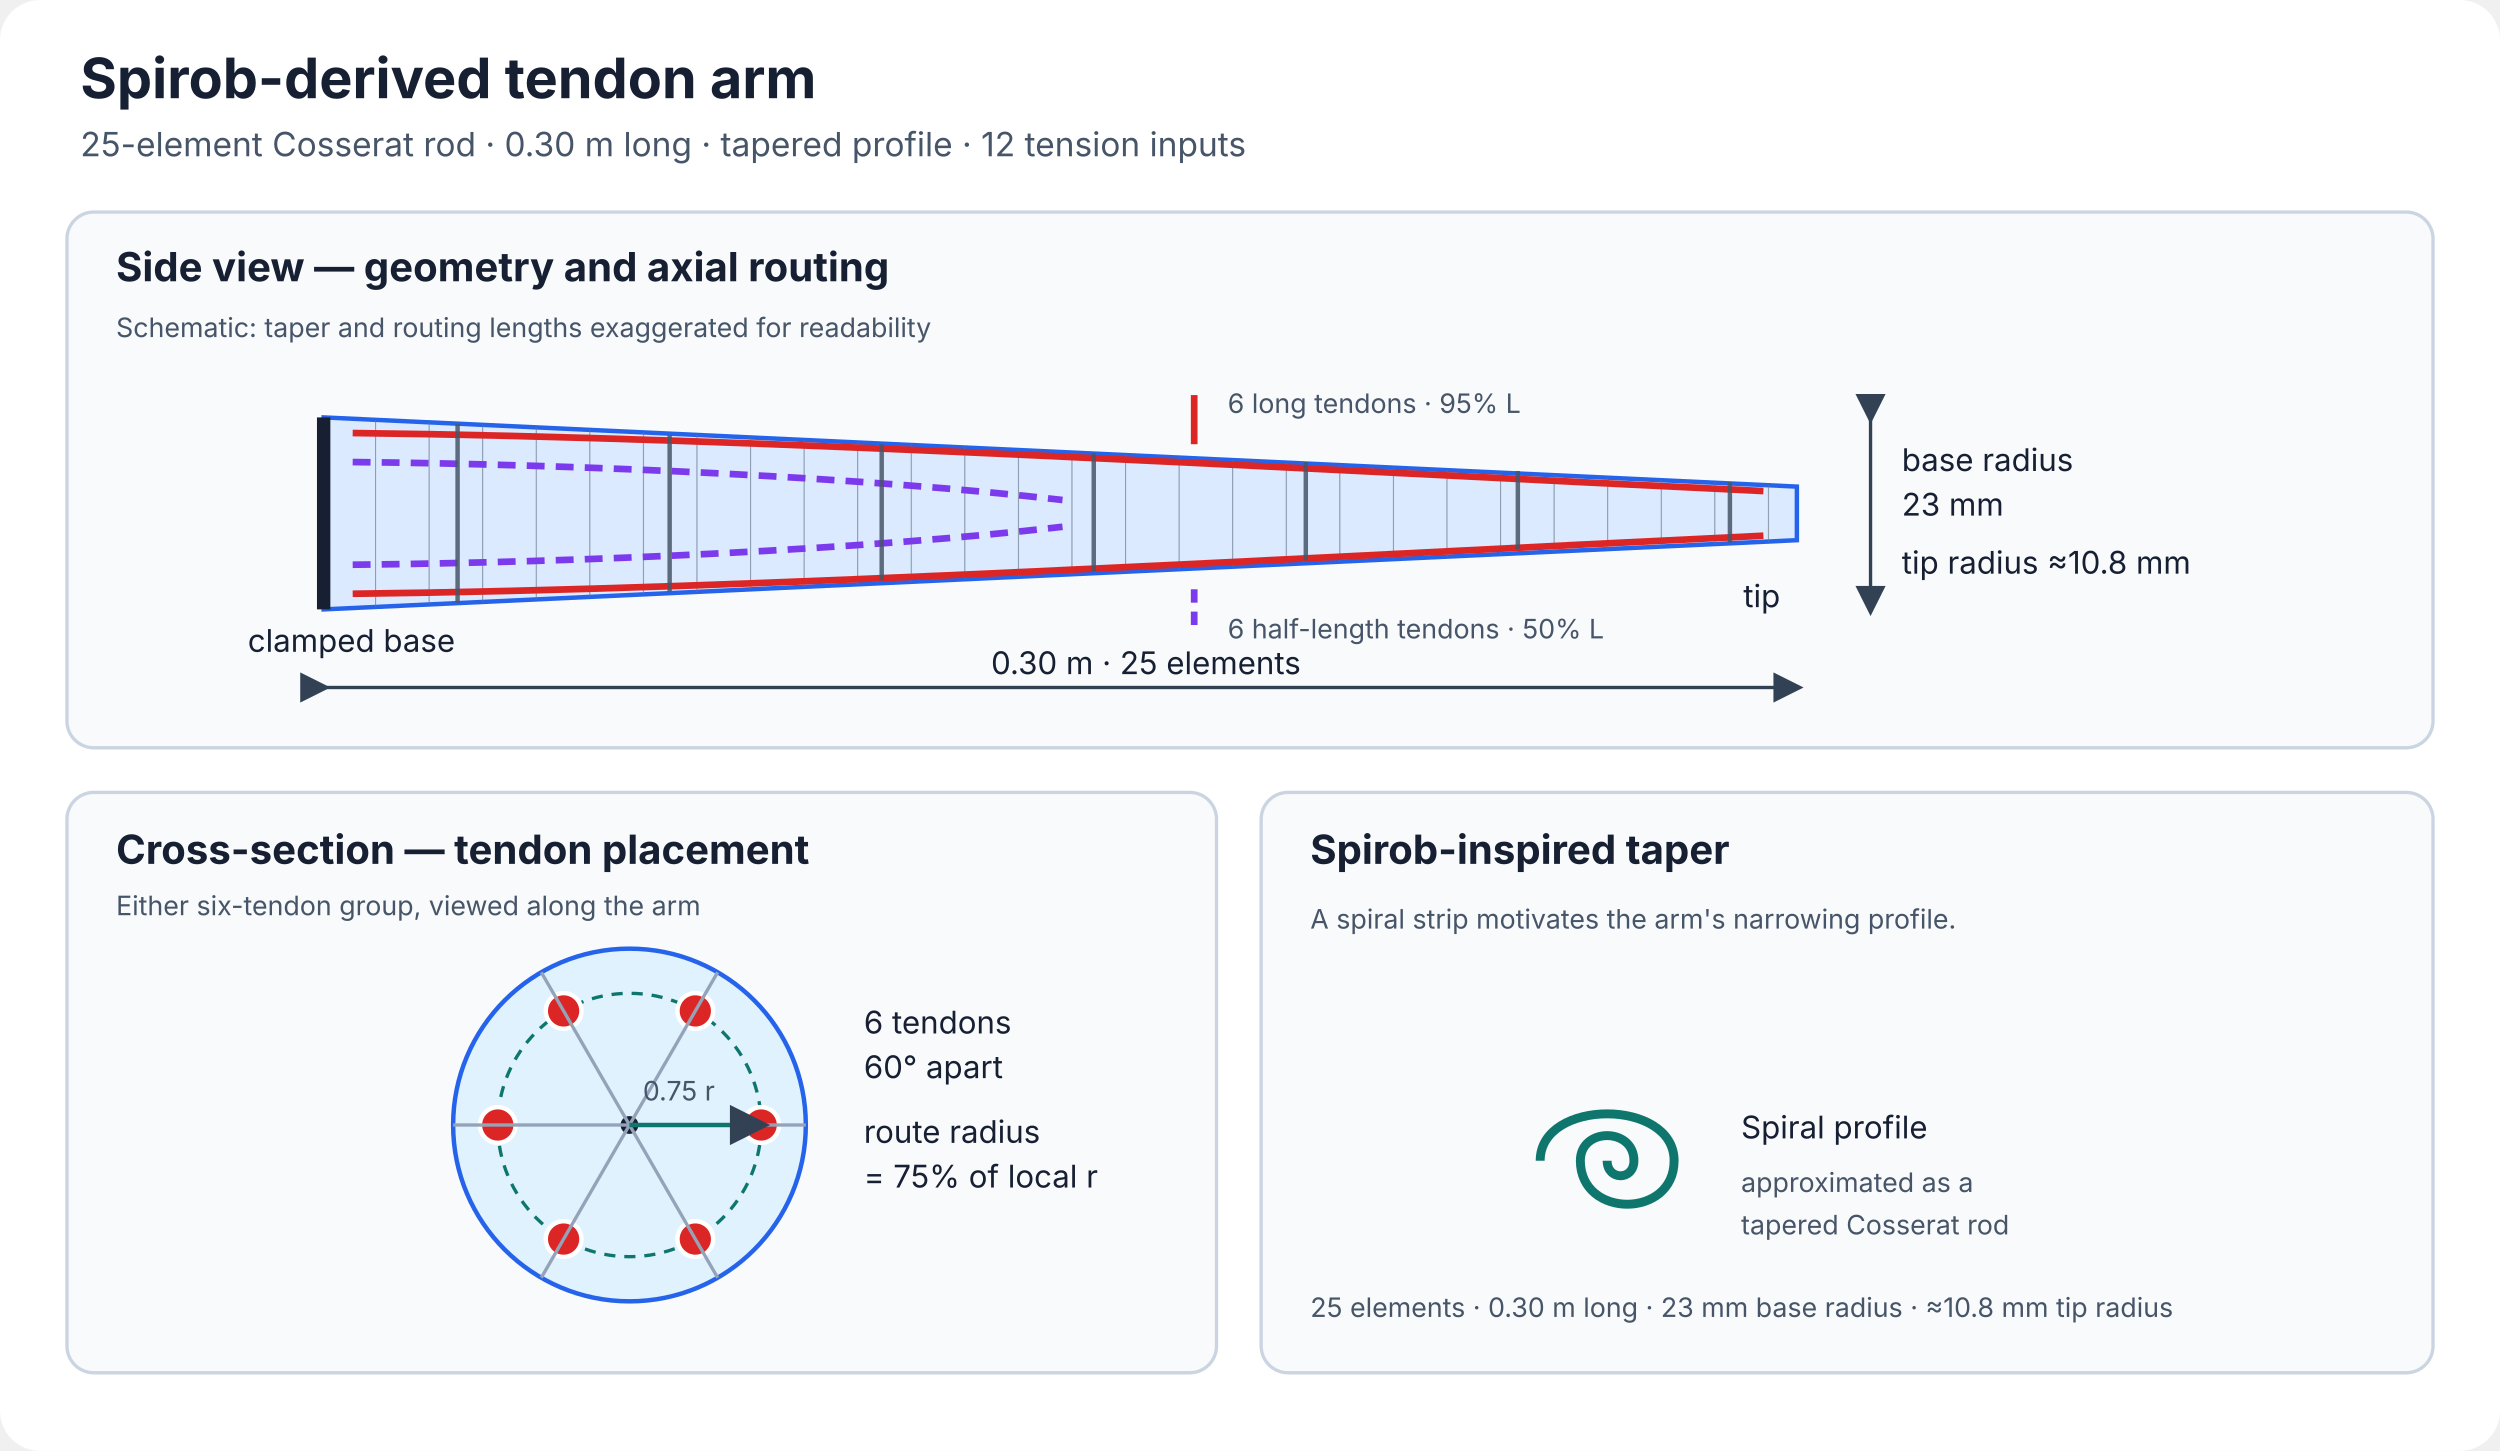
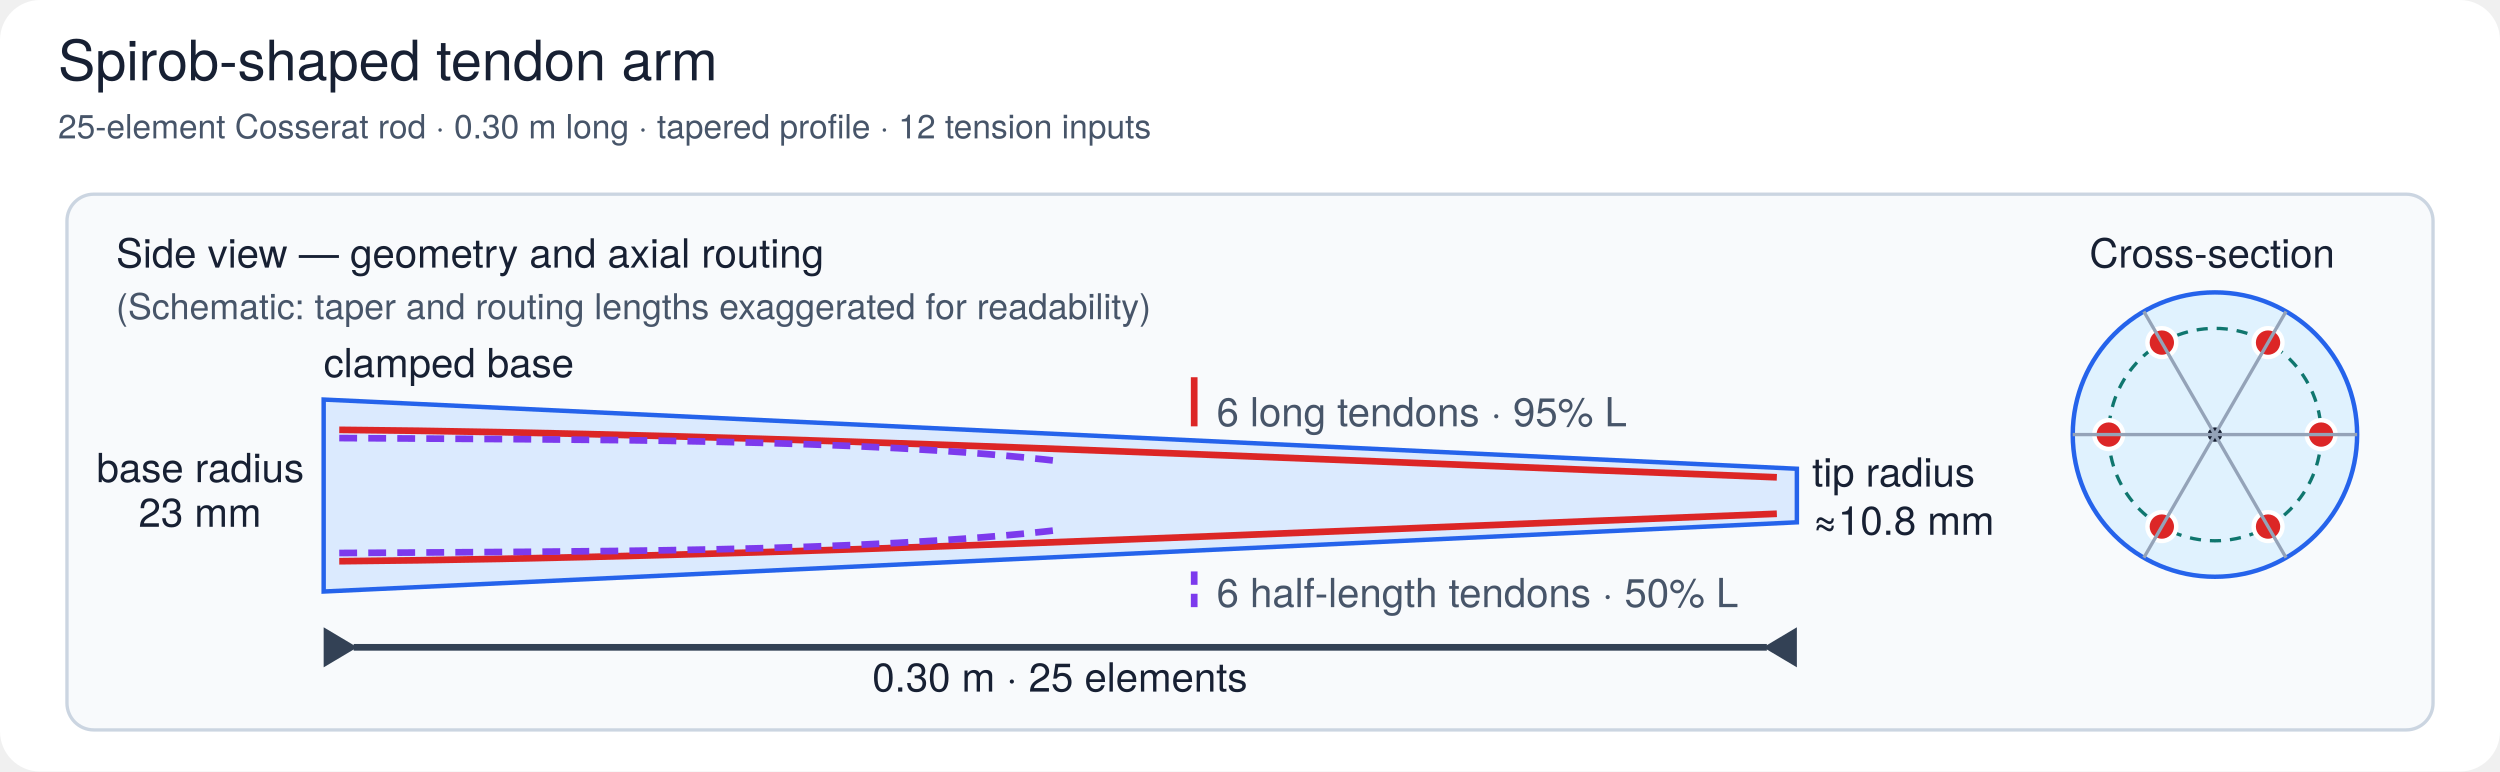
- <svg xmlns="http://www.w3.org/2000/svg" width="1120" height="650" viewBox="0 0 1120 650" role="img" aria-labelledby="title desc">
+ <svg xmlns="http://www.w3.org/2000/svg" id="Layer_1" version="1.1" viewBox="0 0 1120 345.65">
  <defs>
-     <marker id="arrow" markerWidth="9" markerHeight="9" refX="7" refY="4.5" orient="auto">
-       <path d="M0,0 L9,4.5 L0,9 Z" fill="#334155" />
-     </marker>
-     <pattern id="mesh" width="24" height="8" patternUnits="userSpaceOnUse">
-       <path d="M0 0V8" stroke="#64748b" stroke-width="1" opacity=".65" />
-     </pattern>
    <style>
-       text{font-family:Inter,-apple-system,BlinkMacSystemFont,"Segoe UI",sans-serif;fill:#172033}
-       .title{font-size:25px;font-weight:700}.subtitle{font-size:15px;fill:#475569}.panel{fill:#f8fafc;stroke:#cbd5e1;stroke-width:1.5}.head{font-size:18px;font-weight:650}.label{font-size:14px}.small{font-size:12px;fill:#475569}.dim{stroke:#334155;stroke-width:1.5;fill:none;marker-start:url(#arrow);marker-end:url(#arrow)}
+       .st0, .st1, .st2, .st3, .st4, .st5, .st6 {
+         isolation: isolate;
+       }
+ 
+       .st0, .st1, .st3 {
+         fill: #475569;
+       }
+ 
+       .st0, .st4 {
+         font-family: HelveticaNeue-Light, 'Helvetica Neue';
+         font-weight: 300;
+       }
+ 
+       .st0, .st4, .st7, .st6 {
+         font-size: 18px;
+       }
+ 
+       .st8 {
+         fill: #f8fafc;
+         stroke: #cbd5e1;
+       }
+ 
+       .st8, .st9, .st10 {
+         stroke-width: 1.5px;
+       }
+ 
+       .st11 {
+         fill: #334155;
+       }
+ 
+       .st1 {
+         font-size: 15px;
+       }
+ 
+       .st1, .st3, .st7, .st6 {
+         font-family: HelveticaNeue, 'Helvetica Neue';
+       }
+ 
+       .st3 {
+         font-size: 16px;
+       }
+ 
+       .st12 {
+         fill: #dc2626;
+         stroke: #fff;
+       }
+ 
+       .st12, .st13, .st14 {
+         stroke-width: 2px;
+       }
+ 
+       .st15 {
+         stroke: #dc2626;
+       }
+ 
+       .st15, .st16, .st17, .st18 {
+         stroke-width: 3px;
+       }
+ 
+       .st15, .st16, .st17, .st18, .st9, .st10 {
+         fill: none;
+       }
+ 
+       .st4, .st5, .st7, .st19, .st6 {
+         fill: #172033;
+       }
+ 
+       .st20 {
+         fill: #fff;
+       }
+ 
+       .st5 {
+         font-family: HelveticaNeue-Medium, 'Helvetica Neue';
+         font-size: 25px;
+         font-weight: 500;
+       }
+ 
+       .st16 {
+         stroke-dasharray: 6 4;
+       }
+ 
+       .st16, .st17 {
+         stroke: #7c3aed;
+       }
+ 
+       .st13 {
+         fill: #dbeafe;
+       }
+ 
+       .st13, .st14 {
+         stroke: #2563eb;
+       }
+ 
+       .st17 {
+         stroke-dasharray: 8 5;
+       }
+ 
+       .st18 {
+         stroke: #334155;
+       }
+ 
+       .st9 {
+         stroke: #0f766e;
+         stroke-dasharray: 5 4;
+       }
+ 
+       .st10 {
+         stroke: #94a3b8;
+       }
+ 
+       .st14 {
+         fill: #e0f2fe;
+       }
    </style>
  </defs>
-   <rect width="1120" height="650" rx="18" fill="#fff" />
-   <text x="36" y="44" class="title">Spirob-derived tendon arm</text>
-   <text x="36" y="70" class="subtitle">25-element Cosserat rod · 0.30 m long · tapered profile · 12 tension inputs</text>
-   <rect x="30" y="95" width="1060" height="240" rx="12" class="panel" />
-   <text x="52" y="126" class="head">Side view — geometry and axial routing</text>
-   <text x="52" y="151" class="small">Schematic: taper and routing lengths exaggerated for readability</text>
-   <path d="M145 187 L805 218 L805 242 L145 273 Z" fill="#dbeafe" stroke="#2563eb" stroke-width="2" />
-   <path d="M145 187 L805 218 L805 242 L145 273 Z" fill="url(#mesh)" />
-   <line x1="145" y1="187" x2="145" y2="273" stroke="#172033" stroke-width="6" />
-   <text x="111" y="292" class="label">clamped base</text>
-   <text x="781" y="272" class="label">tip</text>
-   <path d="M158 194 C340 196 580 210 790 220" fill="none" stroke="#dc2626" stroke-width="3" />
-   <path d="M158 266 C340 264 580 250 790 240" fill="none" stroke="#dc2626" stroke-width="3" />
-   <path d="M158 207 C260 208 390 214 476 224" fill="none" stroke="#7c3aed" stroke-width="3" stroke-dasharray="8 5" />
-   <path d="M158 253 C260 252 390 246 476 236" fill="none" stroke="#7c3aed" stroke-width="3" stroke-dasharray="8 5" />
-   <g stroke="#475569" stroke-width="2" opacity=".85">
-     <path d="M205 190v80" />
-     <path d="M300 195v70" />
-     <path d="M395 199v61" />
-     <path d="M490 203v53" />
-     <path d="M585 207v44" />
-     <path d="M680 211v35" />
-     <path d="M775 216v27" />
+   <rect class="st20" width="1120" height="345.65" rx="18" ry="18" />
+   <text class="st5" transform="translate(26 36)">
+     <tspan x="0" y="0">Spirob-shaped tendon arm</tspan>
+   </text>
+   <text class="st1" transform="translate(26 62)">
+     <tspan x="0" y="0">25-element Cosserat rod · 0.30 m long · tapered profile · 12 tension inputs</tspan>
+   </text>
+   <rect class="st8" x="30" y="87" width="1060" height="240" rx="12" ry="12" />
+   <text class="st6" transform="translate(52 119.88)">
+     <tspan x="0" y="0">Side view — geometry and axial routing</tspan>
+   </text>
+   <text class="st3" transform="translate(52 143)">
+     <tspan x="0" y="0">(Schematic: taper and routing lengths exaggerated for readability)</tspan>
+   </text>
+   <path class="st13" d="M145,179l660,31v24l-660,31v-86Z" />
+   <text class="st4" transform="translate(145 169)">
+     <tspan x="0" y="0">clamped base</tspan>
+   </text>
+   <path class="st15" d="M151.98,192.57c185.47,1.64,430.04,13.08,644.05,21.26" />
+   <path class="st15" d="M151.98,251.43c185.47-1.64,430.04-13.08,644.05-21.26" />
+   <path class="st17" d="M151.98,196.25c103.94.82,234.79,0,324.06,10.52" />
+   <path class="st17" d="M151.98,247.75c103.94-.82,234.79,0,324.06-10.52" />
+   <text class="st4" transform="translate(390.78 309.83)">
+     <tspan x="0" y="0">0.30 m · 25 elements</tspan>
+   </text>
+   <text class="st4" transform="translate(43.26 216)">
+     <tspan x="0" y="0">base radius</tspan>
+   </text>
+   <text class="st4" transform="translate(62.07 236)">
+     <tspan x="0" y="0">23 mm</tspan>
+   </text>
+   <text class="st4" transform="translate(811.83 218)">
+     <tspan x="0" y="0">tip radius </tspan>
+     <tspan x="0" y="21.6">≈10.8 mm</tspan>
+   </text>
+   <line class="st15" x1="535" y1="169" x2="535" y2="191" />
+   <text class="st0" transform="translate(545 191)">
+     <tspan x="0" y="0">6 long tendons · 95% L</tspan>
+   </text>
+   <line class="st16" x1="535" y1="272" x2="535" y2="252" />
+   <text class="st0" transform="translate(545 272)">
+     <tspan x="0" y="0">6 half-length tendons · 50% L</tspan>
+   </text>
+   <g class="st2">
+     <text class="st7" transform="translate(936.06 119.88)">
+       <tspan x="0" y="0">Cross-section</tspan>
+     </text>
  </g>
-   <line x1="145" y1="308" x2="805" y2="308" class="dim" />
-   <text x="444" y="302" class="label">0.30 m · 25 elements</text>
-   <line x1="838" y1="187" x2="838" y2="273" class="dim" />
-   <text x="852" y="211" class="label">base radius</text>
-   <text x="852" y="231" class="label">23 mm</text>
-   <text x="852" y="257" class="label">tip radius ≈10.8 mm</text>
-   <line x1="535" y1="177" x2="535" y2="199" stroke="#dc2626" stroke-width="3" />
-   <text x="550" y="185" class="small">6 long tendons · 95% L</text>
-   <line x1="535" y1="280" x2="535" y2="260" stroke="#7c3aed" stroke-width="3" stroke-dasharray="6 4" />
-   <text x="550" y="286" class="small">6 half-length tendons · 50% L</text>
-   <rect x="30" y="355" width="515" height="260" rx="12" class="panel" />
-   <text x="52" y="387" class="head">Cross-section — tendon placement</text>
-   <text x="52" y="410" class="small">Either six-tendon group, viewed along the arm</text>
-   <circle cx="282" cy="504" r="79" fill="#e0f2fe" stroke="#2563eb" stroke-width="2" />
-   <circle cx="282" cy="504" r="59" fill="none" stroke="#0f766e" stroke-width="1.5" stroke-dasharray="5 4" />
-   <circle cx="282" cy="504" r="4" fill="#172033" />
-   <g fill="#dc2626" stroke="#fff" stroke-width="2">
-     <circle cx="341" cy="504" r="8" />
-     <circle cx="311.5" cy="452.9" r="8" />
-     <circle cx="252.5" cy="452.9" r="8" />
-     <circle cx="223" cy="504" r="8" />
-     <circle cx="252.5" cy="555.1" r="8" />
-     <circle cx="311.5" cy="555.1" r="8" />
+   <g>
+     <circle class="st14" cx="992.29" cy="194.69" r="63.7" />
+     <circle class="st9" cx="992.29" cy="194.69" r="47.58" />
+     <circle class="st19" cx="992.29" cy="194.69" r="3.23" />
+     <g>
+       <circle class="st12" cx="1039.86" cy="194.69" r="6.45" />
+       <circle class="st12" cx="1016.08" cy="153.48" r="6.45" />
+       <circle class="st12" cx="968.5" cy="153.48" r="6.45" />
+       <circle class="st12" cx="944.71" cy="194.69" r="6.45" />
+       <circle class="st12" cx="968.5" cy="235.9" r="6.45" />
+       <circle class="st12" cx="1016.08" cy="235.9" r="6.45" />
+     </g>
+     <g>
+       <line class="st10" x1="992.29" y1="194.69" x2="1055.99" y2="194.69" />
+       <line class="st10" x1="992.29" y1="194.69" x2="1024.14" y2="139.53" />
+       <line class="st10" x1="992.29" y1="194.69" x2="960.44" y2="139.53" />
+       <line class="st10" x1="992.29" y1="194.69" x2="928.58" y2="194.69" />
+       <line class="st10" x1="992.29" y1="194.69" x2="960.44" y2="249.85" />
+       <line class="st10" x1="992.29" y1="194.69" x2="1024.14" y2="249.85" />
+     </g>
  </g>
-   <g stroke="#94a3b8" stroke-width="1.5">
-     <line x1="282" y1="504" x2="361" y2="504" />
-     <line x1="282" y1="504" x2="321.5" y2="435.6" />
-     <line x1="282" y1="504" x2="242.5" y2="435.6" />
-     <line x1="282" y1="504" x2="203" y2="504" />
-     <line x1="282" y1="504" x2="242.5" y2="572.4" />
-     <line x1="282" y1="504" x2="321.5" y2="572.4" />
+   <g>
+     <line class="st18" x1="158.45" y1="290" x2="791.55" y2="290" />
+     <polygon class="st11" points="145 298.97 160.07 290 145 281.02 145 298.97" />
+     <polygon class="st11" points="805 298.97 789.93 290 805 281.02 805 298.97" />
  </g>
-   <line x1="282" y1="504" x2="341" y2="504" stroke="#0f766e" stroke-width="2" marker-end="url(#arrow)" />
-   <text x="288" y="493" class="small">0.75 r</text>
-   <text x="387" y="463" class="label">6 tendons</text>
-   <text x="387" y="483" class="label">60° apart</text>
-   <text x="387" y="512" class="label">route radius</text>
-   <text x="387" y="532" class="label">= 75% of local r</text>
-   <rect x="565" y="355" width="525" height="260" rx="12" class="panel" />
-   <text x="587" y="387" class="head">Spirob-inspired taper</text>
-   <text x="587" y="416" class="small">A spiral strip motivates the arm's narrowing profile.</text>
-   <path d="M690 520 C690 492 750 492 750 520 C750 546 708 546 708 520 C708 505 732 505 732 520 C732 529 720 529 720 520" fill="none" stroke="#0f766e" stroke-width="4" />
-   <text x="780" y="510" class="label">Spiral profile</text>
-   <text x="780" y="534" class="small">approximated as a</text>
-   <text x="780" y="553" class="small">tapered Cosserat rod</text>
-   <text x="587" y="590" class="small">25 elements · 0.30 m long · 23 mm base radius · ≈10.8 mm tip radius</text>
</svg>
